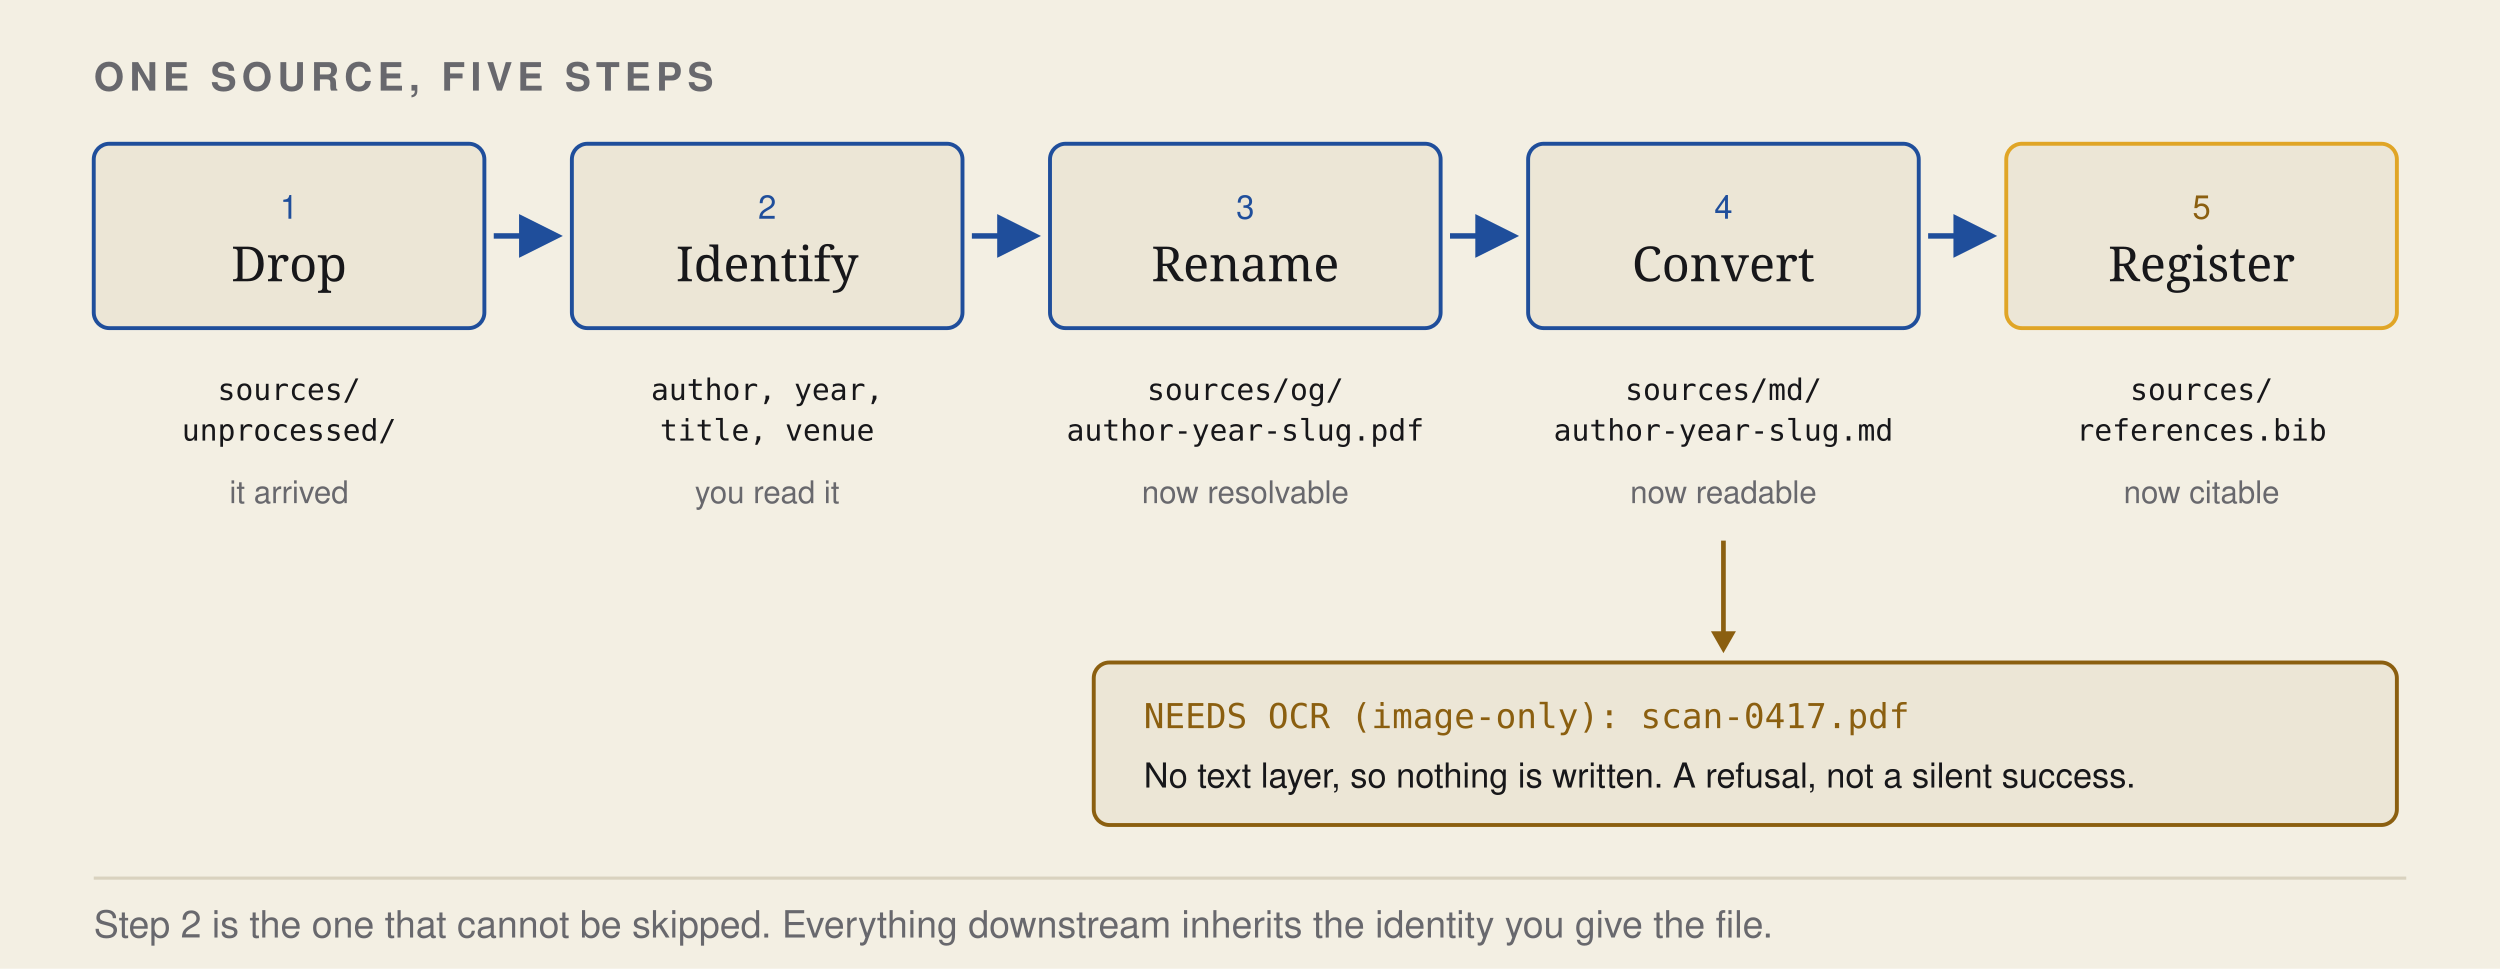
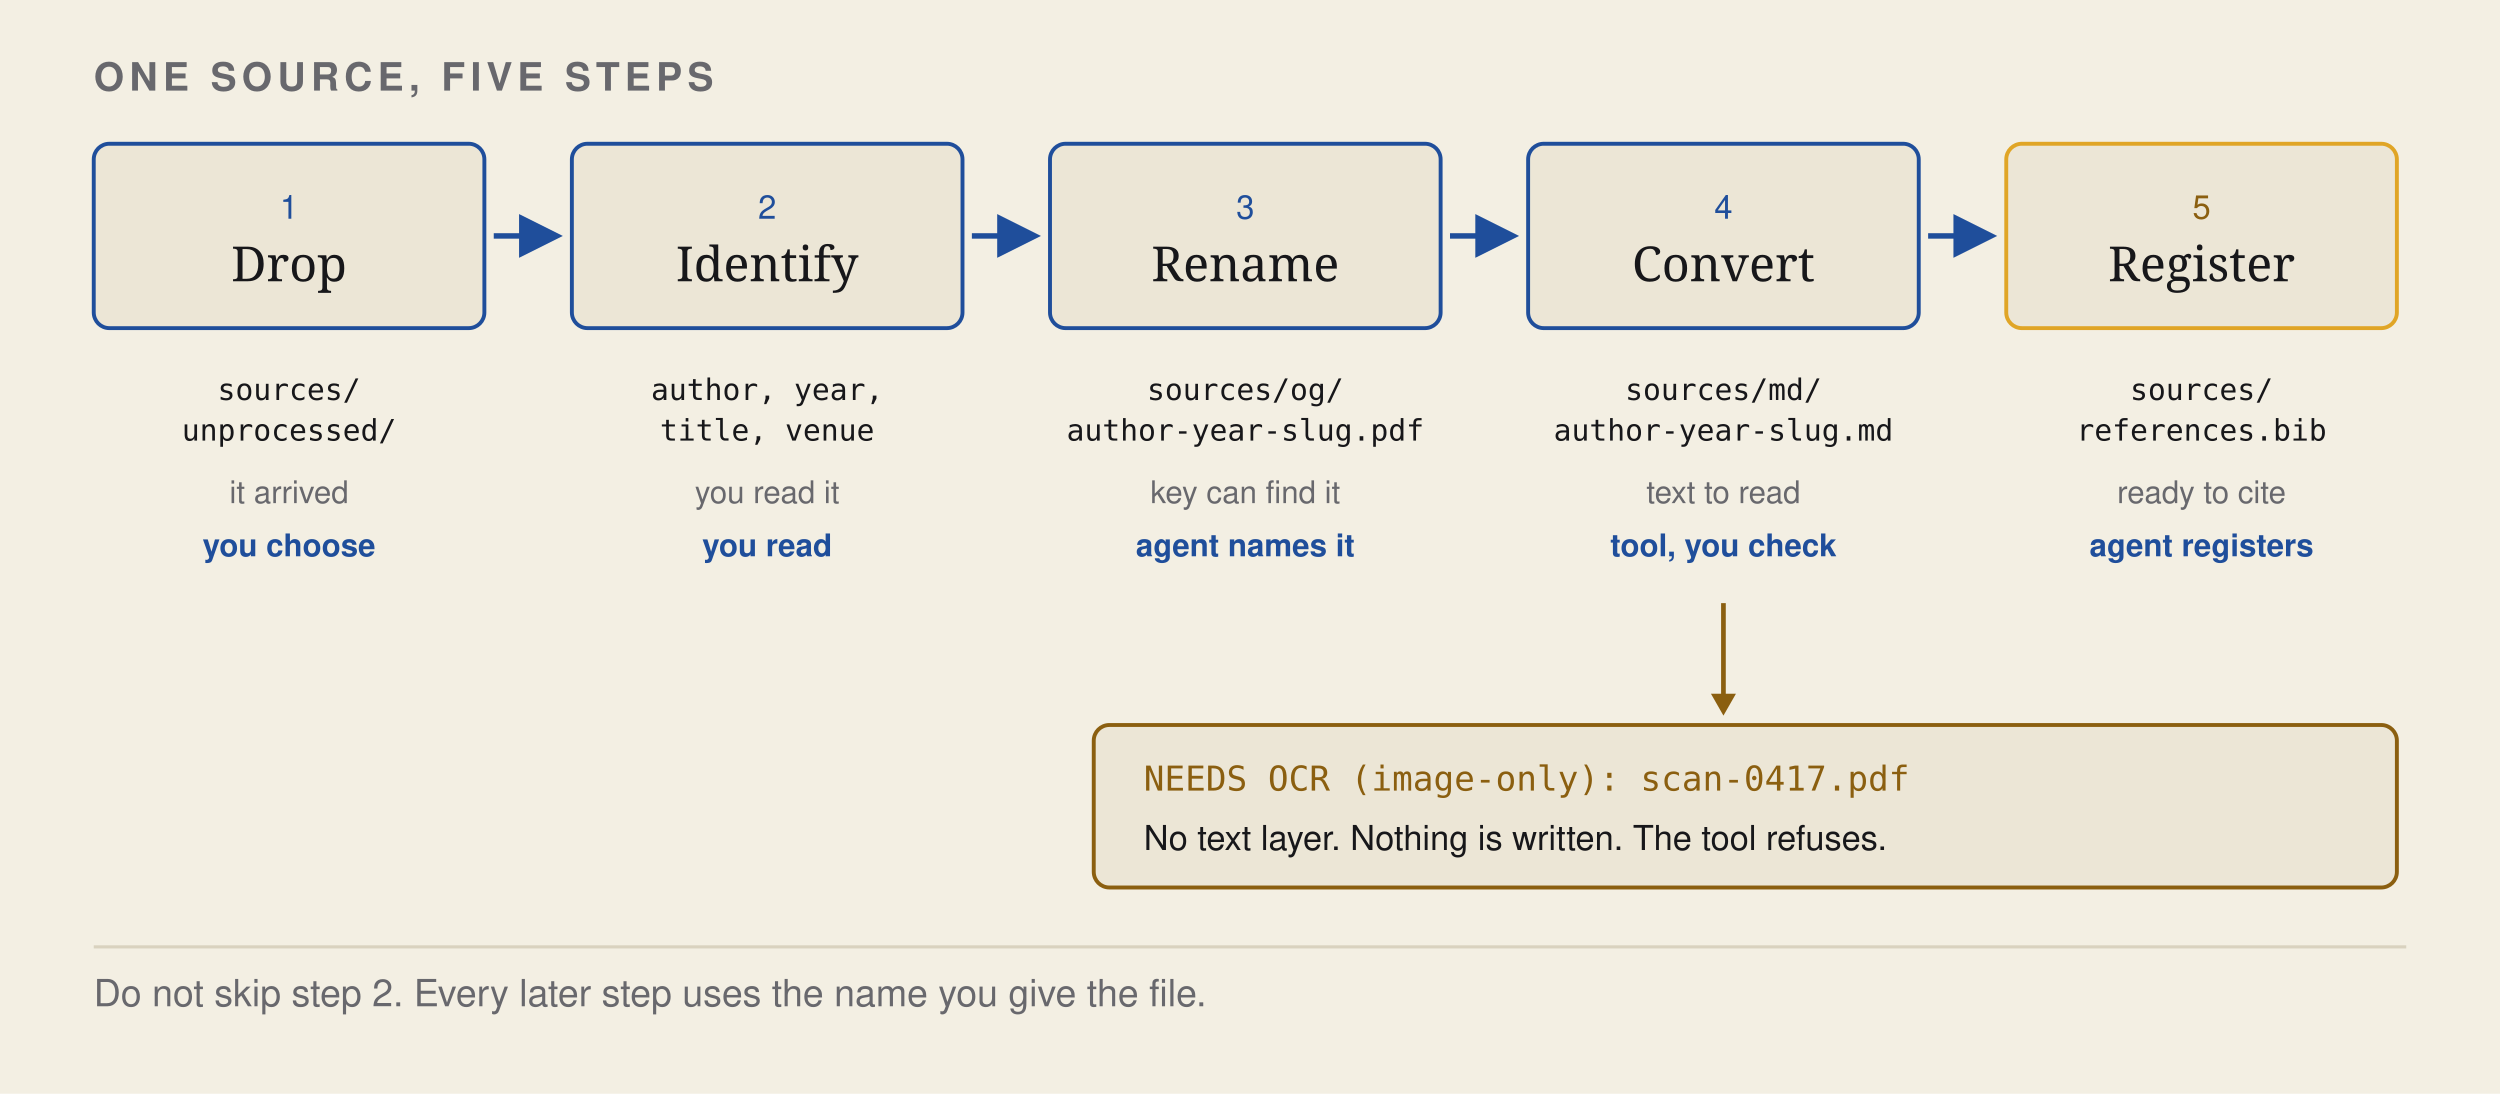
- <svg xmlns="http://www.w3.org/2000/svg" viewBox="0 0 1600 620" width="1600" height="620" role="img" aria-label="The intake pipeline in five steps: drop, identify, rename, convert, register. Under each step, what it leaves on disk. A branch off the convert step shows an image-only scan being reported as needing OCR instead of being converted.">
+ <svg xmlns="http://www.w3.org/2000/svg" viewBox="0 0 1600 700" width="1600" height="700" role="img" aria-label="The intake pipeline in five steps: drop, identify, rename, convert, register. Under each step, what it leaves on disk, and what you or the agent do at that step. A branch off the convert step shows an image-only scan being reported as needing OCR instead of being converted.">
  <defs>
    <marker id="a3" viewBox="0 0 10 10" refX="8.5" refY="5" markerWidth="8" markerHeight="8" orient="auto" markerUnits="strokeWidth">
      <path d="M0,0 L10,5 L0,10 z" fill="#1F4E9B" />
    </marker>
  </defs>
-   <rect width="1600" height="620" fill="#F3EFE3" />
+   <rect width="1600" height="700" fill="#F3EFE3" />
  <text x="60" y="58" font-family="-apple-system,Segoe UI,Helvetica,Arial,sans-serif" font-size="25" font-weight="600" letter-spacing="3.4" fill="#68686D">ONE SOURCE, FIVE STEPS</text>
  <g font-family="Georgia,serif" font-size="31" fill="#17171A" text-anchor="middle">
    <rect x="60" y="92" width="250" height="118" rx="10" fill="#ECE6D6" stroke="#1F4E9B" stroke-width="2.5" />
    <text x="185" y="140" font-family="-apple-system,Segoe UI,Helvetica,Arial,sans-serif" font-size="21" letter-spacing="2" fill="#1F4E9B">1</text>
    <text x="185" y="180">Drop</text>
    <rect x="366" y="92" width="250" height="118" rx="10" fill="#ECE6D6" stroke="#1F4E9B" stroke-width="2.5" />
    <text x="491" y="140" font-family="-apple-system,Segoe UI,Helvetica,Arial,sans-serif" font-size="21" letter-spacing="2" fill="#1F4E9B">2</text>
    <text x="491" y="180">Identify</text>
    <rect x="672" y="92" width="250" height="118" rx="10" fill="#ECE6D6" stroke="#1F4E9B" stroke-width="2.5" />
    <text x="797" y="140" font-family="-apple-system,Segoe UI,Helvetica,Arial,sans-serif" font-size="21" letter-spacing="2" fill="#1F4E9B">3</text>
    <text x="797" y="180">Rename</text>
    <rect x="978" y="92" width="250" height="118" rx="10" fill="#ECE6D6" stroke="#1F4E9B" stroke-width="2.5" />
    <text x="1103" y="140" font-family="-apple-system,Segoe UI,Helvetica,Arial,sans-serif" font-size="21" letter-spacing="2" fill="#1F4E9B">4</text>
    <text x="1103" y="180">Convert</text>
    <rect x="1284" y="92" width="250" height="118" rx="10" fill="#ECE6D6" stroke="#E0A526" stroke-width="2.5" />
    <text x="1409" y="140" font-family="-apple-system,Segoe UI,Helvetica,Arial,sans-serif" font-size="21" letter-spacing="2" fill="#8B5F10">5</text>
    <text x="1409" y="180">Register</text>
  </g>
  <g stroke="#1F4E9B" stroke-width="3.5" marker-end="url(#a3)">
    <line x1="316" y1="151" x2="356" y2="151" />
    <line x1="622" y1="151" x2="662" y2="151" />
    <line x1="928" y1="151" x2="968" y2="151" />
    <line x1="1234" y1="151" x2="1274" y2="151" />
  </g>
  <g font-family="Menlo,Consolas,monospace" font-size="19" fill="#17171A" text-anchor="middle">
    <text x="185" y="256">sources/</text>
    <text x="185" y="282">unprocessed/</text>
    <text x="491" y="256">author, year,</text>
    <text x="491" y="282">title, venue</text>
    <text x="797" y="256">sources/og/</text>
    <text x="797" y="282">author-year-slug.pdf</text>
    <text x="1103" y="256">sources/md/</text>
    <text x="1103" y="282">author-year-slug.md</text>
    <text x="1409" y="256">sources/</text>
    <text x="1409" y="282">references.bib</text>
  </g>
  <g font-family="-apple-system,Segoe UI,Helvetica,Arial,sans-serif" font-size="20" fill="#68686D" text-anchor="middle">
    <text x="185" y="322">it arrived</text>
    <text x="491" y="322">you read it</text>
-     <text x="797" y="322">now resolvable</text>
-     <text x="1103" y="322">now readable</text>
-     <text x="1409" y="322">now citable</text>
+     <text x="797" y="322">key can find it</text>
+     <text x="1103" y="322">text to read</text>
+     <text x="1409" y="322">ready to cite</text>
  </g>
-   <line x1="1103" y1="346" x2="1103" y2="412" stroke="#8B5F10" stroke-width="3" />
-   <path d="M1095,404 L1103,418 L1111,404 z" fill="#8B5F10" />
-   <rect x="700" y="424" width="834" height="104" rx="10" fill="#ECE6D6" stroke="#8B5F10" stroke-width="2.5" />
-   <text x="732" y="466" font-family="Menlo,Consolas,monospace" font-size="22" fill="#8B5F10">NEEDS OCR (image-only): scan-0417.pdf</text>
-   <text x="732" y="504" font-family="-apple-system,Segoe UI,Helvetica,Arial,sans-serif" font-size="22" fill="#17171A">No text layer, so nothing is written. A refusal, not a silent success.</text>
-   <line x1="60" y1="562" x2="1540" y2="562" stroke="#d9d2bf" stroke-width="2" />
-   <text x="60" y="600" font-family="-apple-system,Segoe UI,Helvetica,Arial,sans-serif" font-size="24" fill="#68686D">Step 2 is the one that cannot be skipped. Everything downstream inherits the identity you give the file.</text>
+   <g font-family="-apple-system,Segoe UI,Helvetica,Arial,sans-serif" font-size="20" font-weight="600" fill="#1F4E9B" text-anchor="middle">
+     <text x="185" y="356">you choose</text>
+     <text x="491" y="356">you read</text>
+     <text x="797" y="356">agent names it</text>
+     <text x="1103" y="356">tool, you check</text>
+     <text x="1409" y="356">agent registers</text>
+   </g>
+   <line x1="1103" y1="386" x2="1103" y2="452" stroke="#8B5F10" stroke-width="3" />
+   <path d="M1095,444 L1103,458 L1111,444 z" fill="#8B5F10" />
+   <rect x="700" y="464" width="834" height="104" rx="10" fill="#ECE6D6" stroke="#8B5F10" stroke-width="2.5" />
+   <text x="732" y="506" font-family="Menlo,Consolas,monospace" font-size="22" fill="#8B5F10">NEEDS OCR (image-only): scan-0417.pdf</text>
+   <text x="732" y="544" font-family="-apple-system,Segoe UI,Helvetica,Arial,sans-serif" font-size="22" fill="#17171A">No text layer. Nothing is written. The tool refuses.</text>
+   <line x1="60" y1="606" x2="1540" y2="606" stroke="#d9d2bf" stroke-width="2" />
+   <text x="60" y="644" font-family="-apple-system,Segoe UI,Helvetica,Arial,sans-serif" font-size="24" fill="#68686D">Do not skip step 2. Every later step uses the name you give the file.</text>
</svg>
